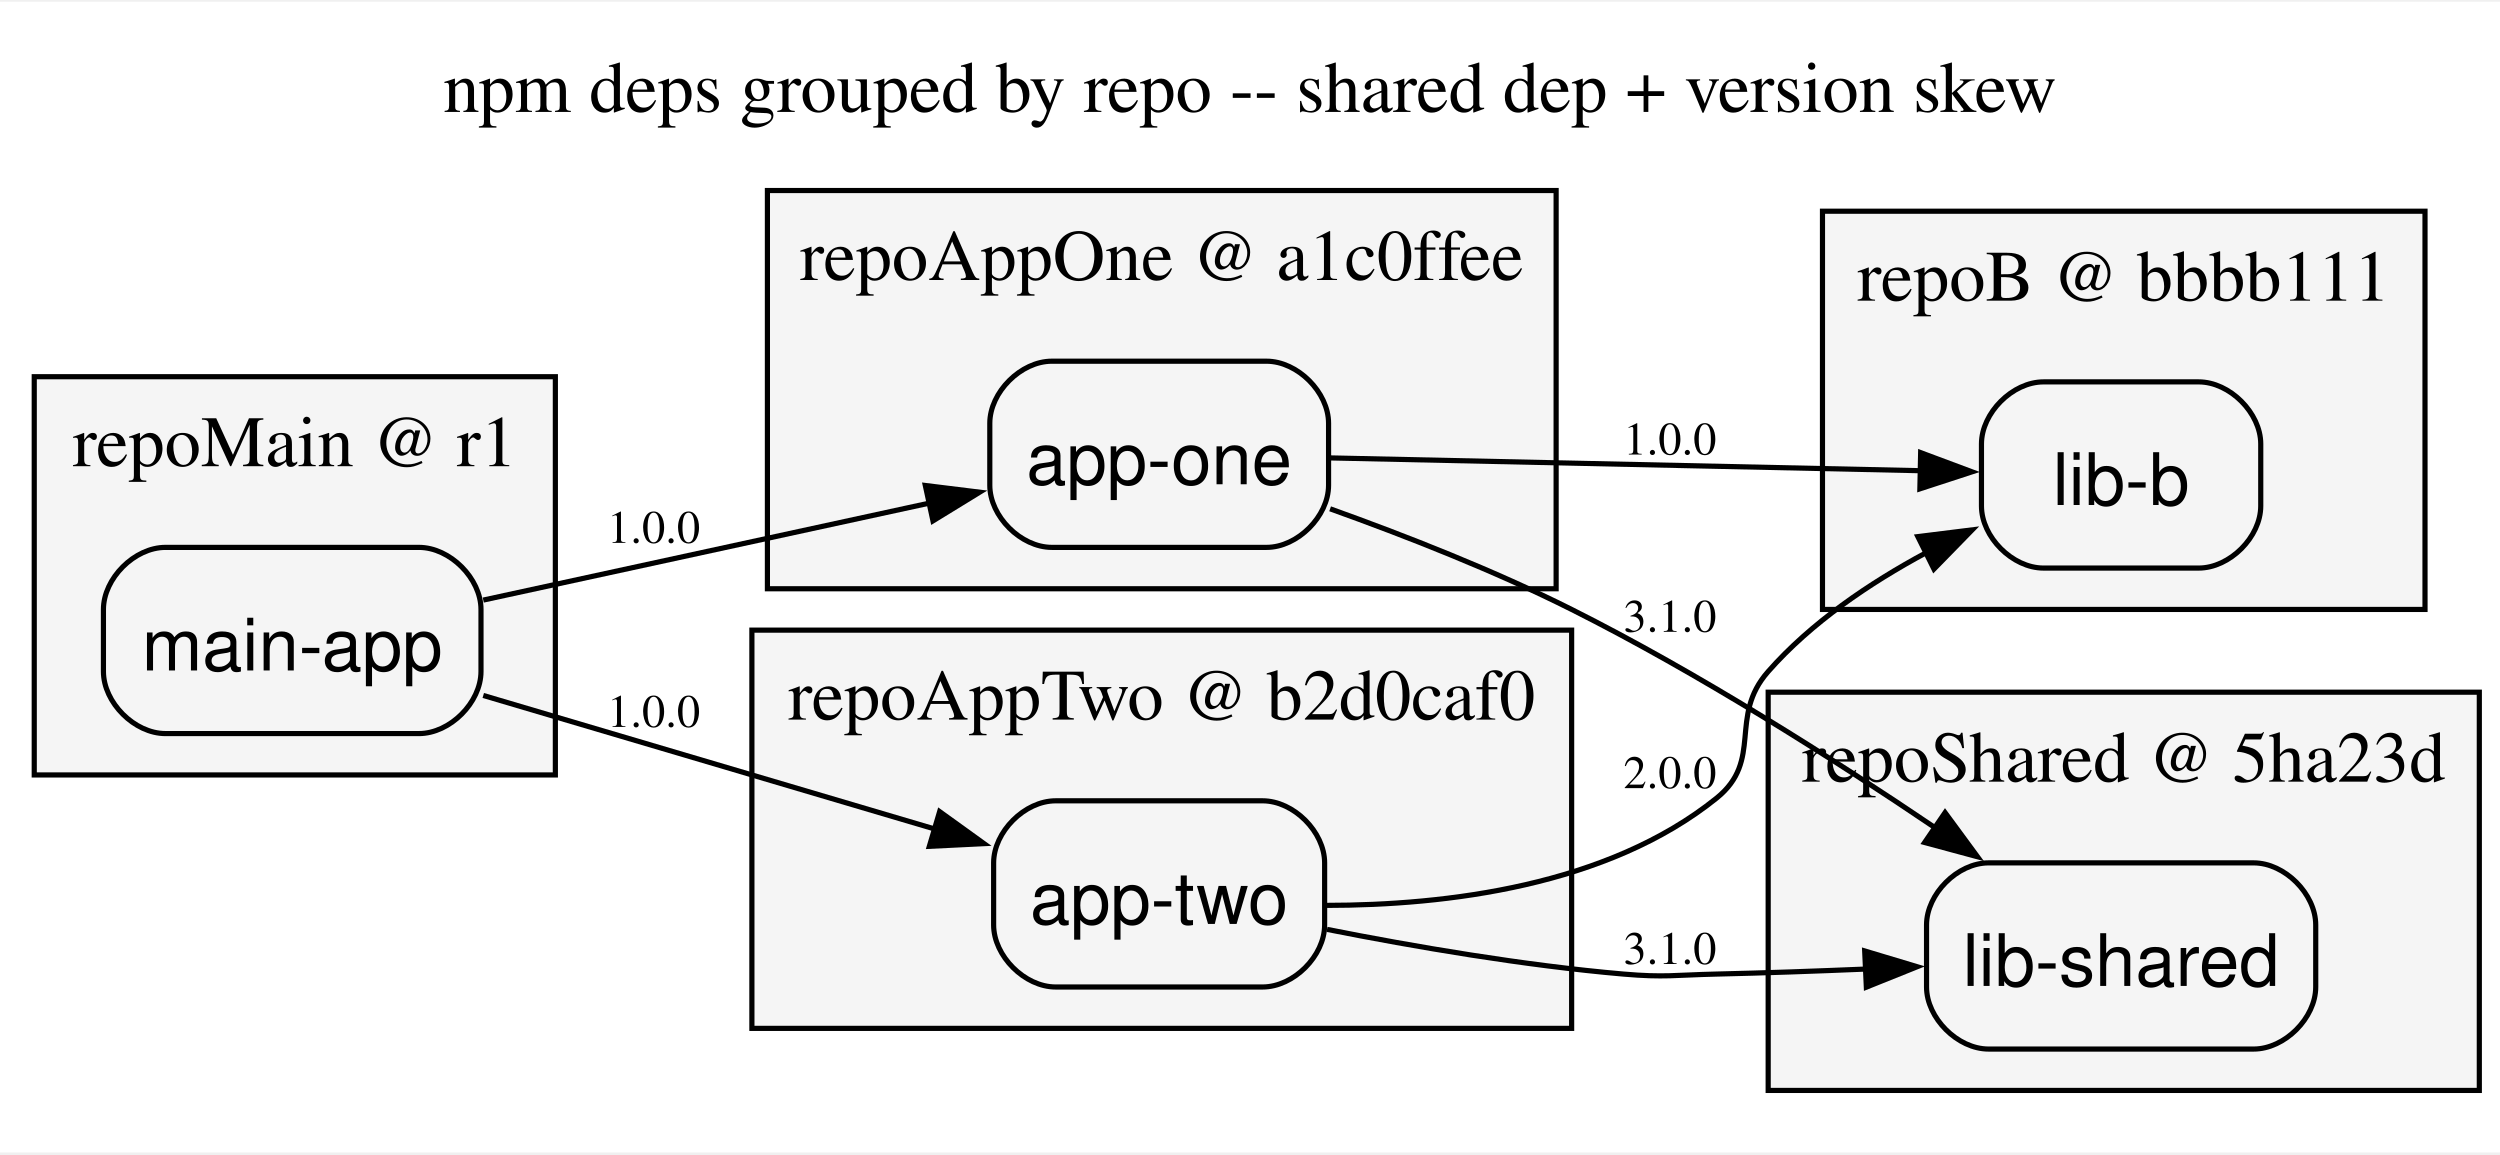
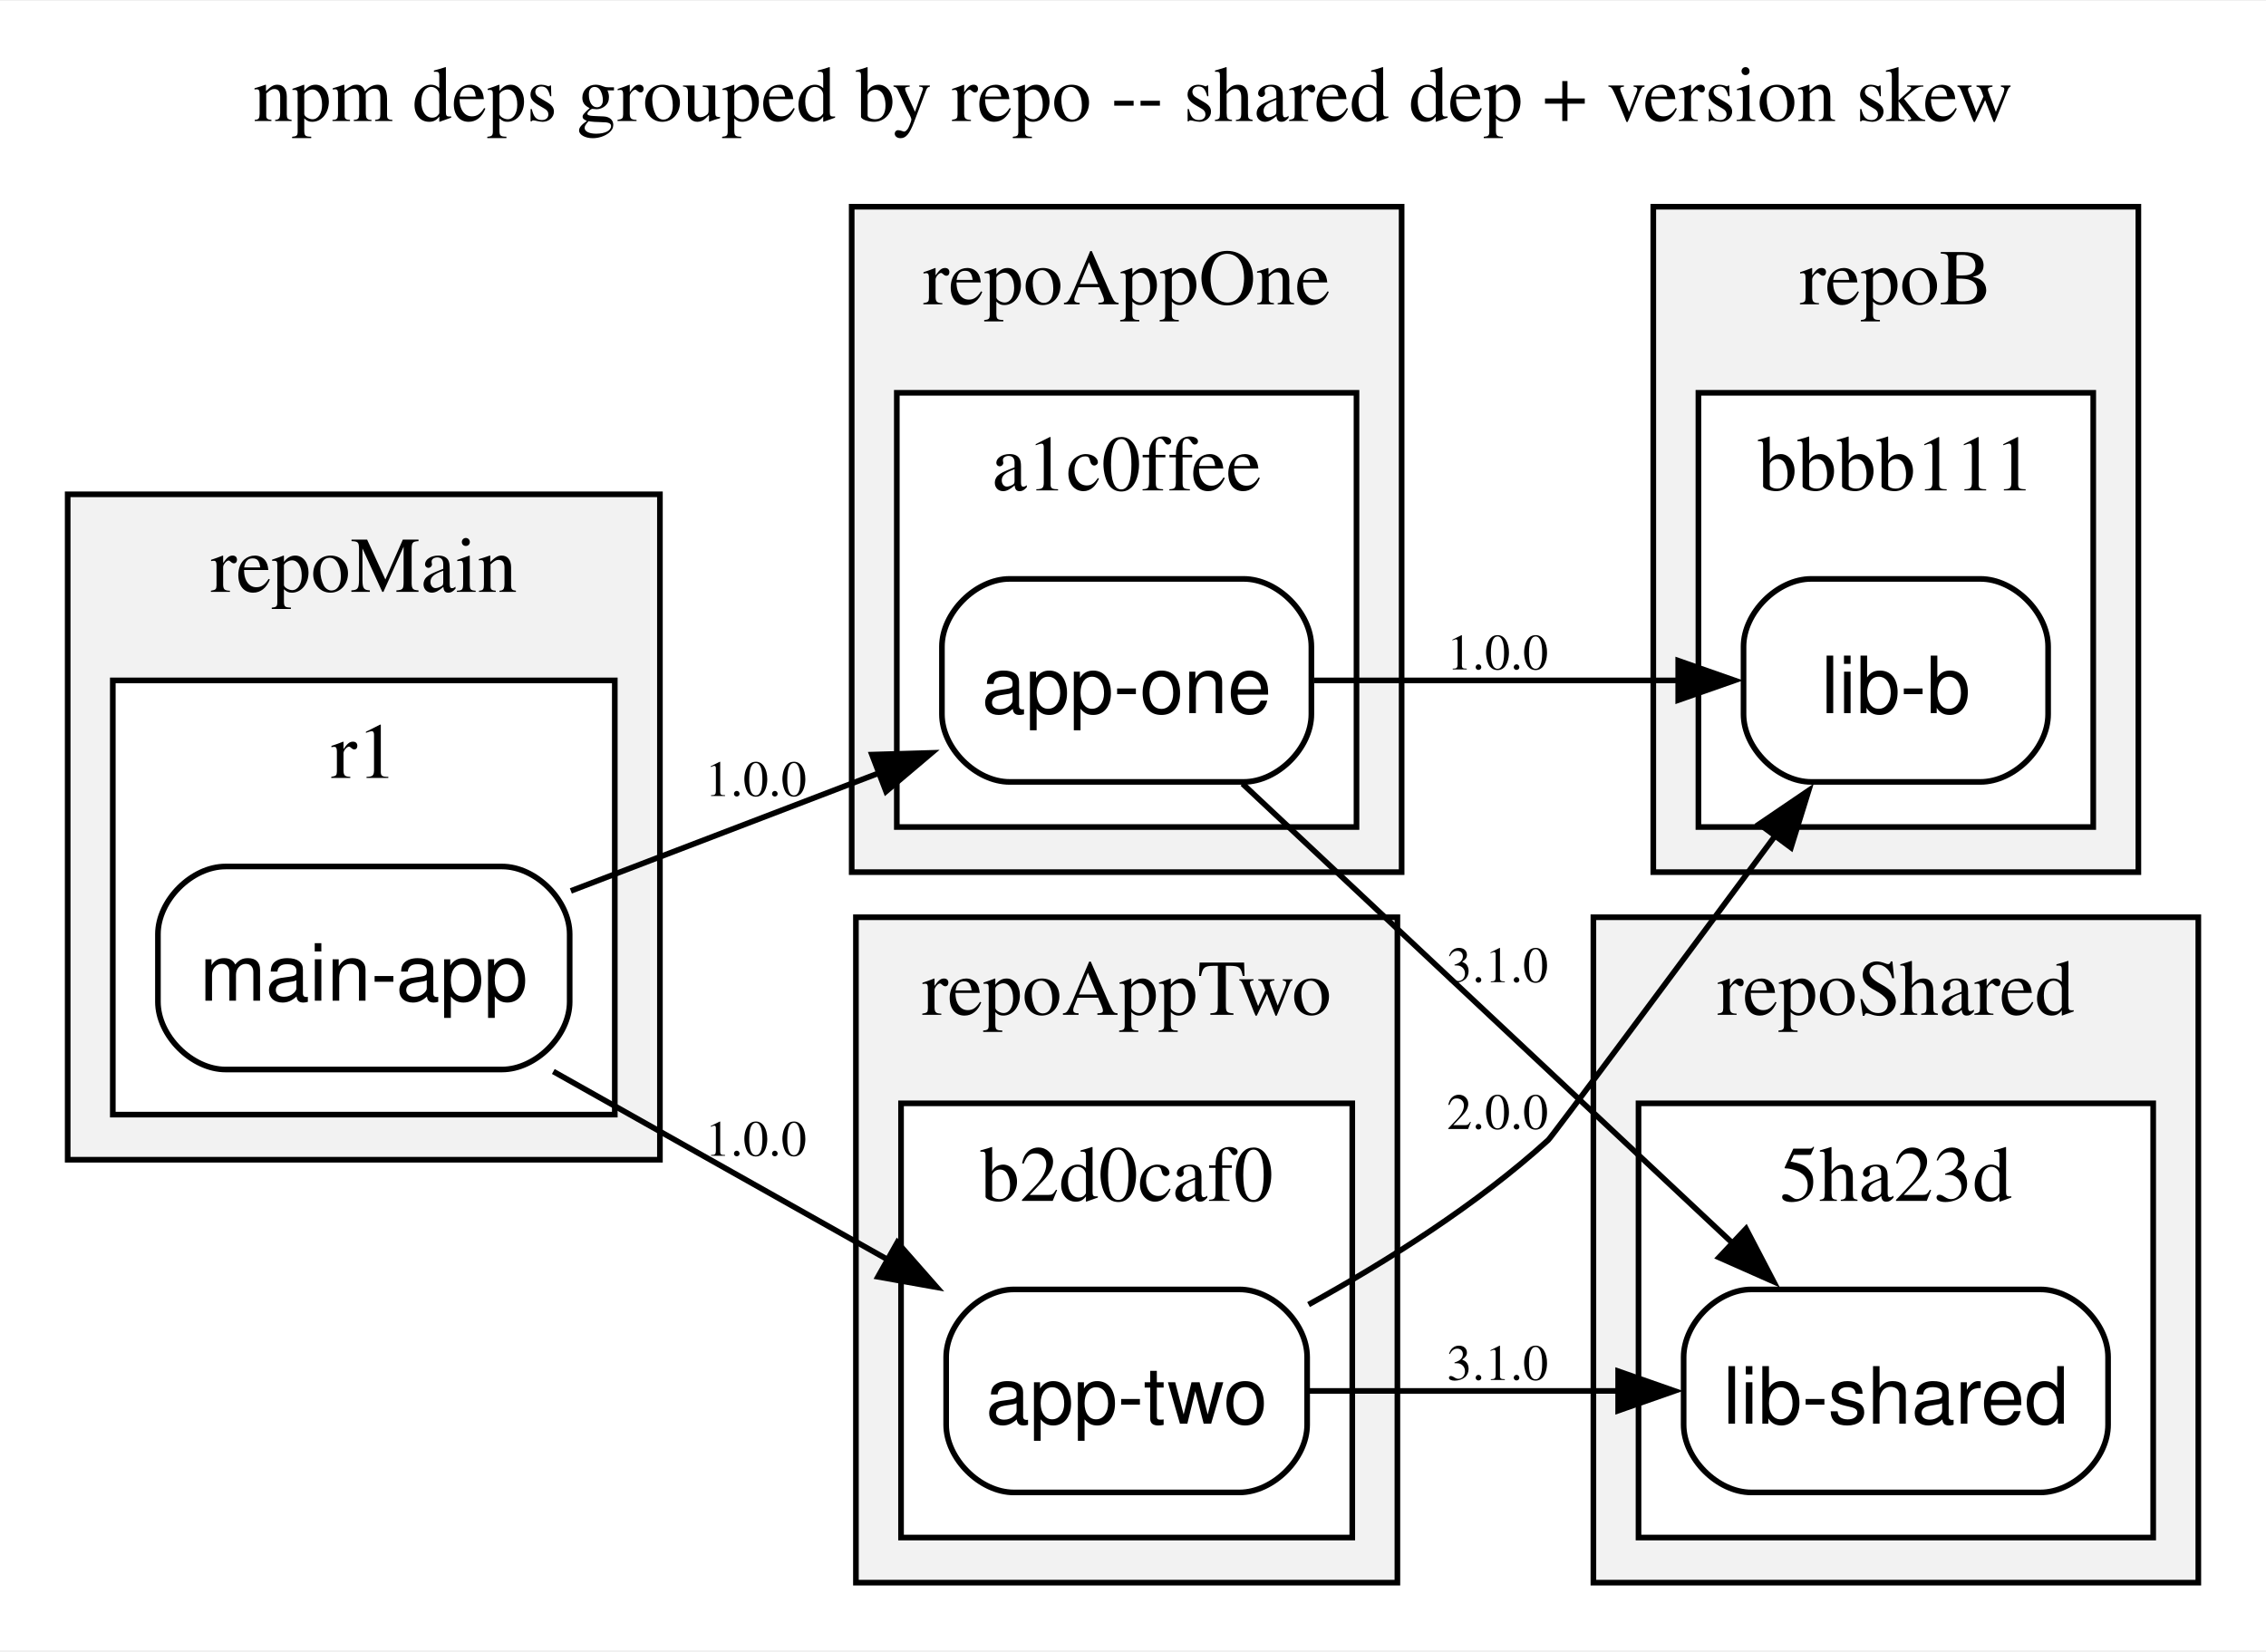
- <svg xmlns="http://www.w3.org/2000/svg" width="483pt" height="223pt" viewBox="0.00 0.00 483.38 222.50">
-   <g id="graph0" class="graph" transform="scale(1 1) rotate(0) translate(4 218.5)">
-     <polygon fill="white" stroke="none" points="-4,4 -4,-218.5 479.38,-218.5 479.38,4 -4,4" />
-     <text text-anchor="middle" x="237.69" y="-197.2" font-family="Times,serif" font-size="14.00">npm deps grouped by repo -- shared dep + version skew</text>
+ <svg xmlns="http://www.w3.org/2000/svg" width="402pt" height="293pt" viewBox="0.00 0.00 401.75 292.50">
+   <g id="graph0" class="graph" transform="scale(1 1) rotate(0) translate(4 288.5)">
+     <polygon fill="white" stroke="none" points="-4,4 -4,-288.5 397.75,-288.5 397.75,4 -4,4" />
+     <text text-anchor="middle" x="196.88" y="-267.2" font-family="Times,serif" font-size="14.00">npm deps grouped by repo -- shared dep + version skew</text>
    <g id="clust1" class="cluster">
-       <polygon fill="whitesmoke" stroke="black" points="2.62,-69 2.62,-146 103.38,-146 103.38,-69 2.62,-69" />
-       <text text-anchor="middle" x="53" y="-128.7" font-family="Times,serif" font-size="14.00">repoMain @ r1</text>
+       <polygon fill="#f2f2f2" stroke="black" points="8,-83 8,-201 113,-201 113,-83 8,-83" />
+       <text text-anchor="middle" x="60.5" y="-183.7" font-family="Times,serif" font-size="14.00">repoMain</text>
    </g>
    <g id="clust2" class="cluster">
-       <polygon fill="whitesmoke" stroke="black" points="348.38,-101 348.38,-178 464.88,-178 464.88,-101 348.38,-101" />
-       <text text-anchor="middle" x="406.62" y="-160.7" font-family="Times,serif" font-size="14.00">repoB @ bbbb111</text>
+       <polygon fill="white" stroke="black" points="16,-91 16,-168 105,-168 105,-91 16,-91" />
+       <text text-anchor="middle" x="60.5" y="-150.7" font-family="Times,serif" font-size="14.00">r1</text>
    </g>
    <g id="clust3" class="cluster">
-       <polygon fill="whitesmoke" stroke="black" points="144.38,-105 144.38,-182 296.88,-182 296.88,-105 144.38,-105" />
-       <text text-anchor="middle" x="220.62" y="-164.7" font-family="Times,serif" font-size="14.00">repoAppOne @ a1c0ffee</text>
+       <polygon fill="#f2f2f2" stroke="black" points="289.12,-134 289.12,-252 375.12,-252 375.12,-134 289.12,-134" />
+       <text text-anchor="middle" x="332.12" y="-234.7" font-family="Times,serif" font-size="14.00">repoB</text>
    </g>
    <g id="clust4" class="cluster">
-       <polygon fill="whitesmoke" stroke="black" points="141.38,-20 141.38,-97 299.88,-97 299.88,-20 141.38,-20" />
-       <text text-anchor="middle" x="220.62" y="-79.7" font-family="Times,serif" font-size="14.00">repoAppTwo @ b2d0caf0</text>
+       <polygon fill="white" stroke="black" points="297.12,-142 297.12,-219 367.12,-219 367.12,-142 297.12,-142" />
+       <text text-anchor="middle" x="332.12" y="-201.7" font-family="Times,serif" font-size="14.00">bbbb111</text>
    </g>
    <g id="clust5" class="cluster">
-       <polygon fill="whitesmoke" stroke="black" points="337.88,-8 337.88,-85 475.38,-85 475.38,-8 337.88,-8" />
-       <text text-anchor="middle" x="406.62" y="-67.7" font-family="Times,serif" font-size="14.00">repoShared @ 5ha23d</text>
+       <polygon fill="#f2f2f2" stroke="black" points="147,-134 147,-252 244.5,-252 244.5,-134 147,-134" />
+       <text text-anchor="middle" x="195.75" y="-234.7" font-family="Times,serif" font-size="14.00">repoAppOne</text>
+     </g>
+     <g id="clust6" class="cluster">
+       <polygon fill="white" stroke="black" points="155,-142 155,-219 236.5,-219 236.5,-142 155,-142" />
+       <text text-anchor="middle" x="195.75" y="-201.7" font-family="Times,serif" font-size="14.00">a1c0ffee</text>
+     </g>
+     <g id="clust7" class="cluster">
+       <polygon fill="#f2f2f2" stroke="black" points="147.75,-8 147.75,-126 243.75,-126 243.75,-8 147.75,-8" />
+       <text text-anchor="middle" x="195.75" y="-108.7" font-family="Times,serif" font-size="14.00">repoAppTwo</text>
+     </g>
+     <g id="clust8" class="cluster">
+       <polygon fill="white" stroke="black" points="155.75,-16 155.75,-93 235.75,-93 235.75,-16 155.75,-16" />
+       <text text-anchor="middle" x="195.75" y="-75.7" font-family="Times,serif" font-size="14.00">b2d0caf0</text>
+     </g>
+     <g id="clust9" class="cluster">
+       <polygon fill="#f2f2f2" stroke="black" points="278.5,-8 278.5,-126 385.75,-126 385.75,-8 278.5,-8" />
+       <text text-anchor="middle" x="332.12" y="-108.7" font-family="Times,serif" font-size="14.00">repoShared</text>
+     </g>
+     <g id="clust10" class="cluster">
+       <polygon fill="white" stroke="black" points="286.5,-16 286.5,-93 377.75,-93 377.75,-16 286.5,-16" />
+       <text text-anchor="middle" x="332.12" y="-75.7" font-family="Times,serif" font-size="14.00">5ha23d</text>
    </g>
    <g id="node1" class="node">
-       <path fill="none" stroke="black" d="M77,-113C77,-113 28,-113 28,-113 22,-113 16,-107 16,-101 16,-101 16,-89 16,-89 16,-83 22,-77 28,-77 28,-77 77,-77 77,-77 83,-77 89,-83 89,-89 89,-89 89,-101 89,-101 89,-107 83,-113 77,-113" />
-       <text text-anchor="middle" x="52.5" y="-89.2" font-family="Helvetica,sans-Serif" font-size="14.00">main-app</text>
+       <path fill="none" stroke="black" d="M85,-135C85,-135 36,-135 36,-135 30,-135 24,-129 24,-123 24,-123 24,-111 24,-111 24,-105 30,-99 36,-99 36,-99 85,-99 85,-99 91,-99 97,-105 97,-111 97,-111 97,-123 97,-123 97,-129 91,-135 85,-135" />
+       <text text-anchor="middle" x="60.5" y="-111.2" font-family="Helvetica,sans-Serif" font-size="14.00">main-app</text>
    </g>
    <g id="node3" class="node">
-       <path fill="none" stroke="black" d="M240.88,-149C240.88,-149 199.38,-149 199.38,-149 193.38,-149 187.38,-143 187.38,-137 187.38,-137 187.38,-125 187.38,-125 187.38,-119 193.38,-113 199.38,-113 199.38,-113 240.88,-113 240.88,-113 246.88,-113 252.88,-119 252.88,-125 252.88,-125 252.88,-137 252.88,-137 252.88,-143 246.88,-149 240.88,-149" />
-       <text text-anchor="middle" x="220.12" y="-125.2" font-family="Helvetica,sans-Serif" font-size="14.00">app-one</text>
+       <path fill="none" stroke="black" d="M216.5,-186C216.5,-186 175,-186 175,-186 169,-186 163,-180 163,-174 163,-174 163,-162 163,-162 163,-156 169,-150 175,-150 175,-150 216.5,-150 216.5,-150 222.5,-150 228.5,-156 228.5,-162 228.5,-162 228.5,-174 228.5,-174 228.5,-180 222.5,-186 216.5,-186" />
+       <text text-anchor="middle" x="195.75" y="-162.2" font-family="Helvetica,sans-Serif" font-size="14.00">app-one</text>
    </g>
    <g id="edge1" class="edge">
-       <path fill="none" stroke="black" d="M89.44,-102.81C114.83,-108.33 148.98,-115.75 175.87,-121.6" />
-       <polygon fill="black" stroke="black" points="174.91,-124.97 185.42,-123.67 176.39,-118.13 174.91,-124.97" />
-       <text text-anchor="middle" x="122.38" y="-113.87" font-family="Times,serif" font-size="9.00">1.0.0</text>
+       <path fill="none" stroke="black" d="M97.21,-130.67C114.06,-137.12 134.31,-144.87 151.98,-151.63" />
+       <polygon fill="black" stroke="black" points="150.59,-154.84 161.18,-155.15 153.09,-148.31 150.59,-154.84" />
+       <text text-anchor="middle" x="130" y="-147.5" font-family="Times,serif" font-size="9.00">1.0.0</text>
    </g>
    <g id="node4" class="node">
-       <path fill="none" stroke="black" d="M240.12,-64C240.12,-64 200.12,-64 200.12,-64 194.12,-64 188.12,-58 188.12,-52 188.12,-52 188.12,-40 188.12,-40 188.12,-34 194.12,-28 200.12,-28 200.12,-28 240.12,-28 240.12,-28 246.12,-28 252.12,-34 252.12,-40 252.12,-40 252.12,-52 252.12,-52 252.12,-58 246.12,-64 240.12,-64" />
-       <text text-anchor="middle" x="220.12" y="-40.2" font-family="Helvetica,sans-Serif" font-size="14.00">app-two</text>
+       <path fill="none" stroke="black" d="M215.75,-60C215.75,-60 175.75,-60 175.75,-60 169.75,-60 163.75,-54 163.75,-48 163.75,-48 163.75,-36 163.75,-36 163.75,-30 169.75,-24 175.75,-24 175.75,-24 215.75,-24 215.75,-24 221.75,-24 227.75,-30 227.75,-36 227.75,-36 227.75,-48 227.75,-48 227.75,-54 221.75,-60 215.75,-60" />
+       <text text-anchor="middle" x="195.75" y="-36.2" font-family="Helvetica,sans-Serif" font-size="14.00">app-two</text>
    </g>
    <g id="edge2" class="edge">
-       <path fill="none" stroke="black" d="M89.44,-84.37C115.19,-76.75 149.97,-66.46 177.02,-58.46" />
-       <polygon fill="black" stroke="black" points="177.68,-61.91 186.27,-55.72 175.69,-55.2 177.68,-61.91" />
-       <text text-anchor="middle" x="122.38" y="-78.28" font-family="Times,serif" font-size="9.00">1.0.0</text>
+       <path fill="none" stroke="black" d="M94.1,-98.65C111.99,-88.58 134.36,-75.99 153.47,-65.24" />
+       <polygon fill="black" stroke="black" points="155.09,-68.34 162.09,-60.38 151.66,-62.24 155.09,-68.34" />
+       <text text-anchor="middle" x="130" y="-83.7" font-family="Times,serif" font-size="9.00">1.0.0</text>
    </g>
    <g id="node2" class="node">
-       <path fill="none" stroke="black" d="M421.12,-145C421.12,-145 391.12,-145 391.12,-145 385.12,-145 379.12,-139 379.12,-133 379.12,-133 379.12,-121 379.12,-121 379.12,-115 385.12,-109 391.12,-109 391.12,-109 421.12,-109 421.12,-109 427.12,-109 433.12,-115 433.12,-121 433.12,-121 433.12,-133 433.12,-133 433.12,-139 427.12,-145 421.12,-145" />
-       <text text-anchor="middle" x="406.12" y="-121.2" font-family="Helvetica,sans-Serif" font-size="14.00">lib-b</text>
+       <path fill="none" stroke="black" d="M347.12,-186C347.12,-186 317.12,-186 317.12,-186 311.12,-186 305.12,-180 305.12,-174 305.12,-174 305.12,-162 305.12,-162 305.12,-156 311.12,-150 317.12,-150 317.12,-150 347.12,-150 347.12,-150 353.12,-150 359.12,-156 359.12,-162 359.12,-162 359.12,-174 359.12,-174 359.12,-180 353.12,-186 347.12,-186" />
+       <text text-anchor="middle" x="332.12" y="-162.2" font-family="Helvetica,sans-Serif" font-size="14.00">lib-b</text>
    </g>
    <g id="edge4" class="edge">
-       <path fill="none" stroke="black" d="M253.18,-130.3C285.04,-129.61 333.91,-128.55 367.58,-127.82" />
-       <polygon fill="black" stroke="black" points="367.36,-131.32 377.29,-127.61 367.21,-124.32 367.36,-131.32" />
-       <text text-anchor="middle" x="318.88" y="-130.95" font-family="Times,serif" font-size="9.00">1.0.0</text>
+       <path fill="none" stroke="black" d="M228.94,-168C248.41,-168 273.32,-168 293.67,-168" />
+       <polygon fill="black" stroke="black" points="293.54,-171.5 303.54,-168 293.54,-164.5 293.54,-171.5" />
+       <text text-anchor="middle" x="261.5" y="-169.95" font-family="Times,serif" font-size="9.00">1.0.0</text>
    </g>
    <g id="node5" class="node">
-       <path fill="none" stroke="black" d="M431.75,-52C431.75,-52 380.5,-52 380.5,-52 374.5,-52 368.5,-46 368.5,-40 368.5,-40 368.5,-28 368.5,-28 368.5,-22 374.5,-16 380.5,-16 380.5,-16 431.75,-16 431.75,-16 437.75,-16 443.75,-22 443.75,-28 443.75,-28 443.75,-40 443.75,-40 443.75,-46 437.75,-52 431.75,-52" />
-       <text text-anchor="middle" x="406.12" y="-28.2" font-family="Helvetica,sans-Serif" font-size="14.00">lib-shared</text>
+       <path fill="none" stroke="black" d="M357.75,-60C357.75,-60 306.5,-60 306.5,-60 300.5,-60 294.5,-54 294.5,-48 294.5,-48 294.5,-36 294.5,-36 294.5,-30 300.5,-24 306.5,-24 306.5,-24 357.75,-24 357.75,-24 363.75,-24 369.75,-30 369.75,-36 369.75,-36 369.75,-48 369.75,-48 369.75,-54 363.75,-60 357.75,-60" />
+       <text text-anchor="middle" x="332.12" y="-36.2" font-family="Helvetica,sans-Serif" font-size="14.00">lib-shared</text>
    </g>
    <g id="edge3" class="edge">
-       <path fill="none" stroke="black" d="M253.18,-120.46C267.72,-115.25 284.97,-108.49 299.88,-101 324.33,-88.72 350.28,-72.24 370.29,-58.7" />
-       <polygon fill="black" stroke="black" points="372.08,-61.72 378.36,-53.18 368.13,-55.94 372.08,-61.72" />
-       <text text-anchor="middle" x="318.88" y="-96.68" font-family="Times,serif" font-size="9.00">3.1.0</text>
+       <path fill="none" stroke="black" d="M216.29,-149.68C239.18,-128.22 277.27,-92.5 303.25,-68.13" />
+       <polygon fill="black" stroke="black" points="305.56,-70.77 310.46,-61.38 300.77,-65.67 305.56,-70.77" />
+       <text text-anchor="middle" x="261.5" y="-114.49" font-family="Times,serif" font-size="9.00">3.1.0</text>
    </g>
    <g id="edge6" class="edge">
-       <path fill="none" stroke="black" d="M252.43,-43.78C275.63,-43.79 306.77,-47.52 327.88,-64.5 337.04,-71.87 330.1,-80.17 337.88,-89 346.2,-98.46 357.48,-106.09 368.42,-111.97" />
-       <polygon fill="black" stroke="black" points="366.82,-115.08 377.33,-116.39 369.93,-108.81 366.82,-115.08" />
-       <text text-anchor="middle" x="318.88" y="-66.45" font-family="Times,serif" font-size="9.00">2.0.0</text>
+       <path fill="none" stroke="black" d="M228,-57.31C241.87,-64.96 257.88,-75.04 270.5,-86.5 271.13,-87.08 293.39,-117.05 310.75,-140.48" />
+       <polygon fill="black" stroke="black" points="307.91,-142.53 316.67,-148.48 313.53,-138.36 307.91,-142.53" />
+       <text text-anchor="middle" x="261.5" y="-88.45" font-family="Times,serif" font-size="9.00">2.0.0</text>
    </g>
    <g id="edge5" class="edge">
-       <path fill="none" stroke="black" d="M252.58,-39.14C269.47,-35.8 290.71,-32.16 309.88,-30.5 317.85,-29.81 319.88,-30.32 327.88,-30.5 337.23,-30.71 347.21,-31.07 356.79,-31.47" />
-       <polygon fill="black" stroke="black" points="356.54,-34.97 366.69,-31.92 356.86,-27.97 356.54,-34.97" />
-       <text text-anchor="middle" x="318.88" y="-32.45" font-family="Times,serif" font-size="9.00">3.1.0</text>
+       <path fill="none" stroke="black" d="M227.92,-42C244.28,-42 264.68,-42 283.02,-42" />
+       <polygon fill="black" stroke="black" points="282.89,-45.5 292.89,-42 282.89,-38.5 282.89,-45.5" />
+       <text text-anchor="middle" x="261.5" y="-43.95" font-family="Times,serif" font-size="9.00">3.1.0</text>
    </g>
  </g>
</svg>
